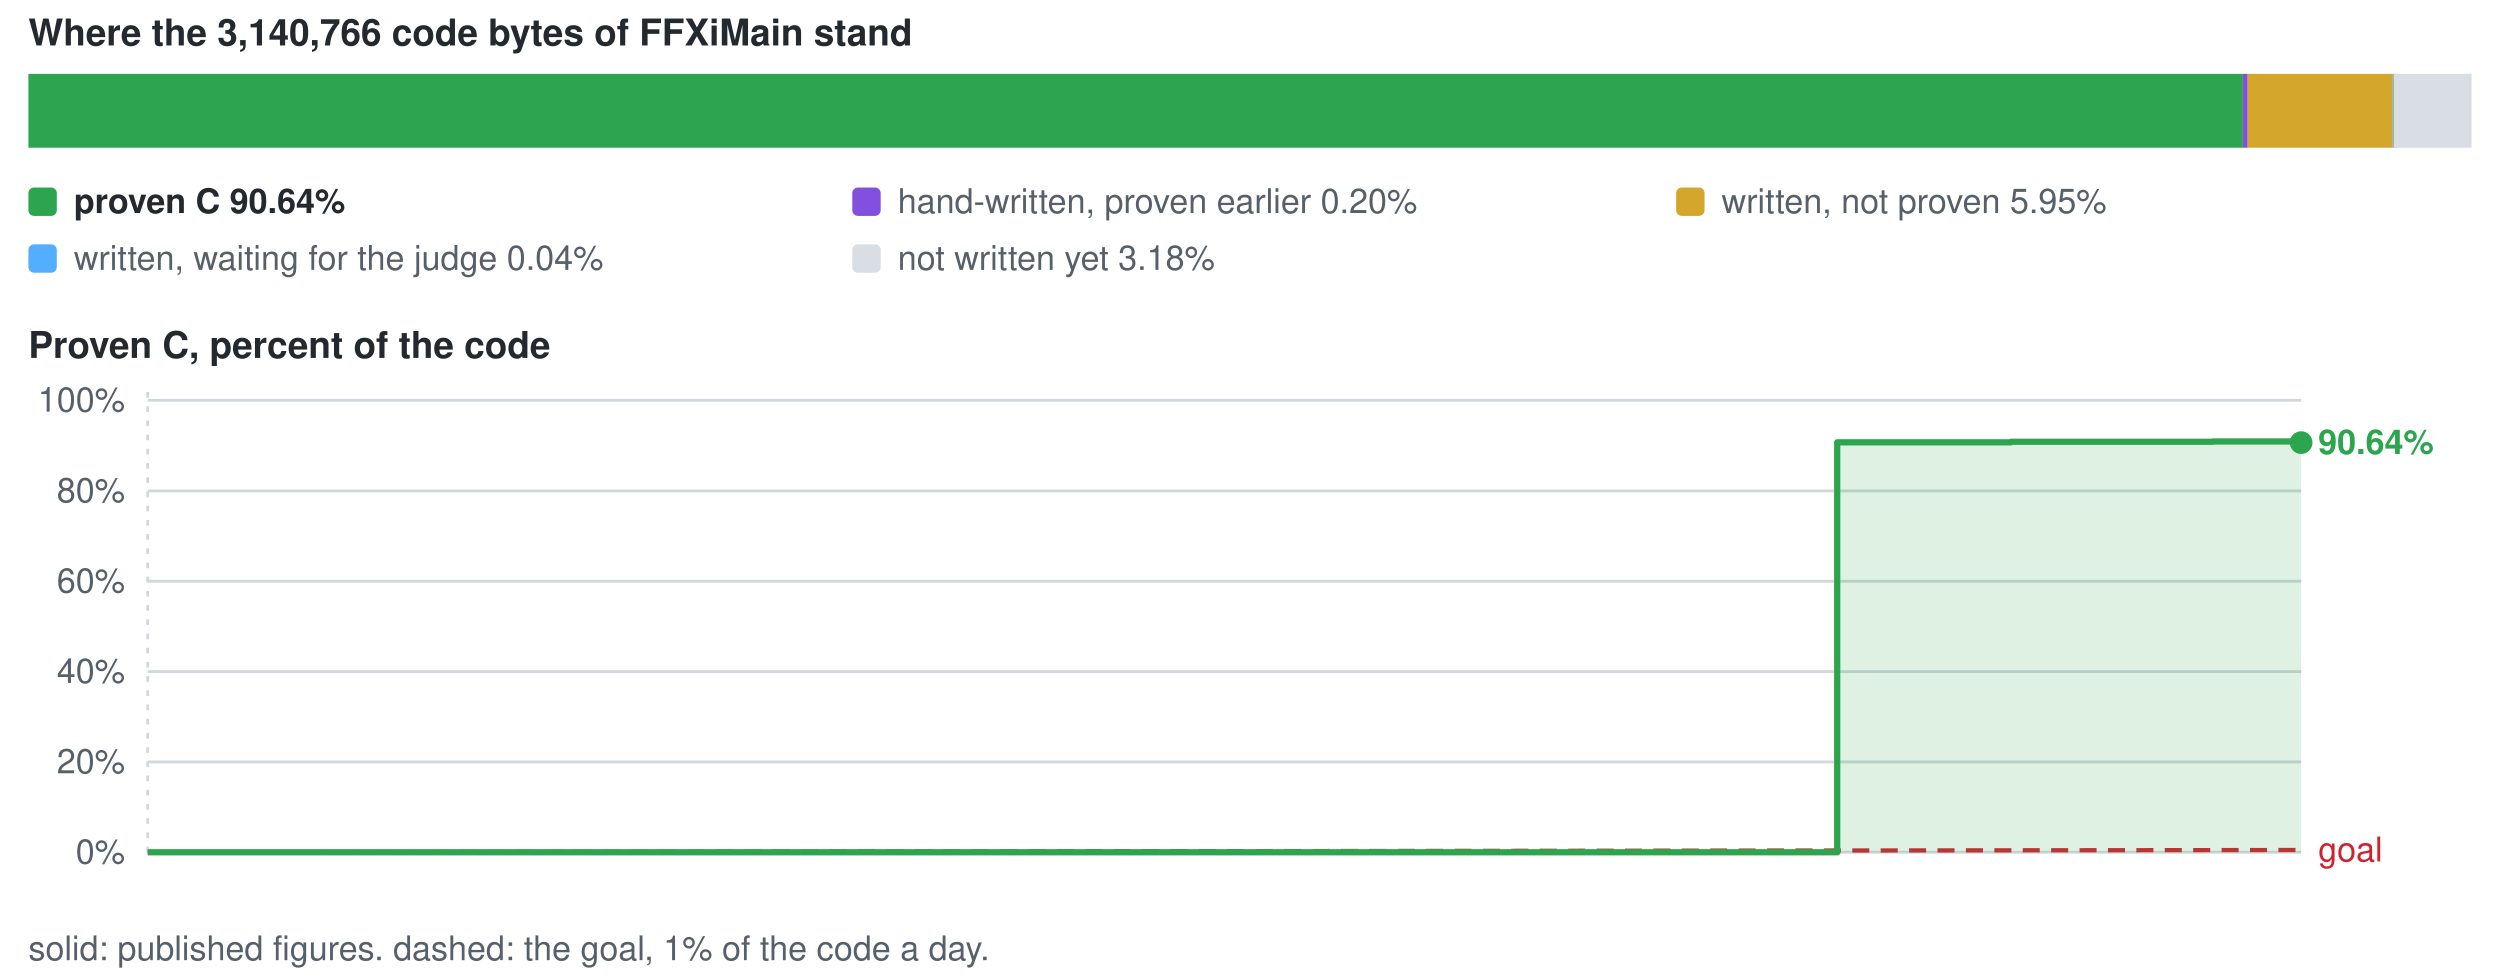
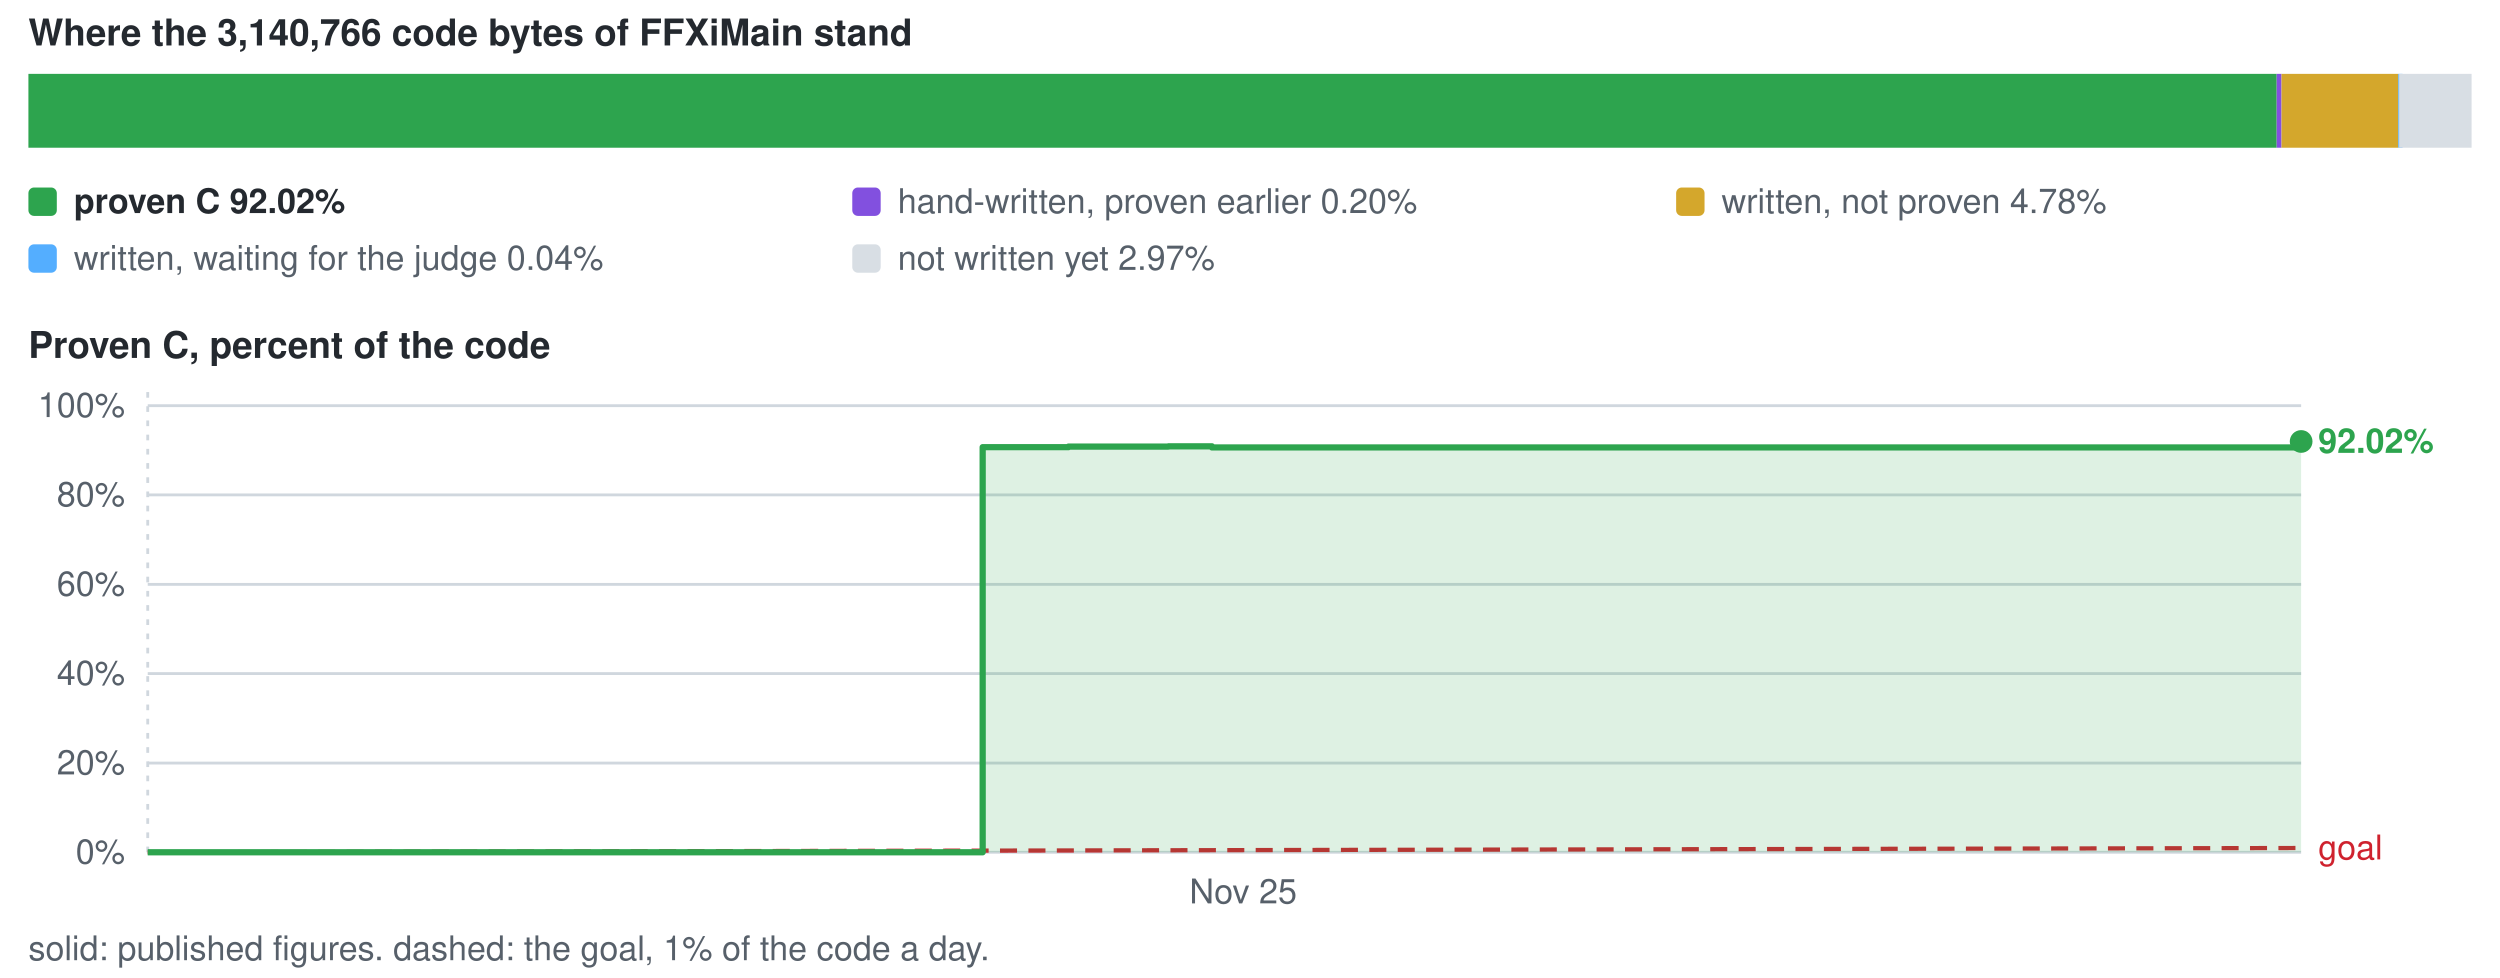
<svg xmlns="http://www.w3.org/2000/svg" viewBox="0 0 880 344" width="880" height="344" role="img" aria-label="conversion progress">
  <style>text{font-family:-apple-system,BlinkMacSystemFont,'Segoe UI',Helvetica,Arial,sans-serif;font-size:12px;fill:#57606a}.s{fill:#24292f;font-weight:600}.b{font-size:13px}</style>
  <text x="10" y="16" class="s b">Where the 3,140,766 code bytes of FFXiMain stand</text>
-   <rect x="10.0" y="26" width="779.5" height="26" fill="#2da44e" />
-   <rect x="789.5" y="26" width="1.7" height="26" fill="#8250df" />
-   <rect x="791.2" y="26" width="51.1" height="26" fill="#d4a72c" />
-   <rect x="842.4" y="26" width="1.5" height="26" fill="#54aeff" />
-   <rect x="842.7" y="26" width="27.3" height="26" fill="#d8dee4" />
+   <rect x="10.0" y="26" width="791.4" height="26" fill="#2da44e" />
+   <rect x="801.4" y="26" width="1.7" height="26" fill="#8250df" />
+   <rect x="803.1" y="26" width="41.1" height="26" fill="#d4a72c" />
+   <rect x="844.2" y="26" width="1.5" height="26" fill="#54aeff" />
+   <rect x="844.5" y="26" width="25.5" height="26" fill="#d8dee4" />
  <rect x="10" y="66" width="10" height="10" rx="2" fill="#2da44e" />
-   <text x="26" y="75" class="s">proven C 90.64%</text>
+   <text x="26" y="75" class="s">proven C 92.02%</text>
  <rect x="300" y="66" width="10" height="10" rx="2" fill="#8250df" />
  <text x="316" y="75">hand-written, proven earlier 0.20%</text>
  <rect x="590" y="66" width="10" height="10" rx="2" fill="#d4a72c" />
-   <text x="606" y="75">written, not proven 5.95%</text>
+   <text x="606" y="75">written, not proven 4.78%</text>
  <rect x="10" y="86" width="10" height="10" rx="2" fill="#54aeff" />
  <text x="26" y="95">written, waiting for the judge 0.04%</text>
  <rect x="300" y="86" width="10" height="10" rx="2" fill="#d8dee4" />
-   <text x="316" y="95">not written yet 3.18%</text>
+   <text x="316" y="95">not written yet 2.97%</text>
  <text x="10" y="126" class="s b">Proven C, percent of the code</text>
  <line x1="52" y1="300.0" x2="810" y2="300.0" stroke="#d0d7de" stroke-width="1" />
  <text x="44" y="304.0" text-anchor="end">0%</text>
-   <line x1="52" y1="268.2" x2="810" y2="268.2" stroke="#d0d7de" stroke-width="1" />
-   <text x="44" y="272.2" text-anchor="end">20%</text>
-   <line x1="52" y1="236.4" x2="810" y2="236.4" stroke="#d0d7de" stroke-width="1" />
-   <text x="44" y="240.4" text-anchor="end">40%</text>
-   <line x1="52" y1="204.6" x2="810" y2="204.6" stroke="#d0d7de" stroke-width="1" />
-   <text x="44" y="208.6" text-anchor="end">60%</text>
-   <line x1="52" y1="172.8" x2="810" y2="172.8" stroke="#d0d7de" stroke-width="1" />
-   <text x="44" y="176.8" text-anchor="end">80%</text>
-   <line x1="52" y1="140.9" x2="810" y2="140.9" stroke="#d0d7de" stroke-width="1" />
-   <text x="44" y="144.9" text-anchor="end">100%</text>
+   <line x1="52" y1="268.6" x2="810" y2="268.6" stroke="#d0d7de" stroke-width="1" />
+   <text x="44" y="272.6" text-anchor="end">20%</text>
+   <line x1="52" y1="237.1" x2="810" y2="237.1" stroke="#d0d7de" stroke-width="1" />
+   <text x="44" y="241.1" text-anchor="end">40%</text>
+   <line x1="52" y1="205.7" x2="810" y2="205.7" stroke="#d0d7de" stroke-width="1" />
+   <text x="44" y="209.7" text-anchor="end">60%</text>
+   <line x1="52" y1="174.2" x2="810" y2="174.2" stroke="#d0d7de" stroke-width="1" />
+   <text x="44" y="178.2" text-anchor="end">80%</text>
+   <line x1="52" y1="142.8" x2="810" y2="142.8" stroke="#d0d7de" stroke-width="1" />
+   <text x="44" y="146.8" text-anchor="end">100%</text>
  <line x1="52.0" y1="138" x2="52.0" y2="300" stroke="#d0d7de" stroke-width="1" stroke-dasharray="2 3" />
-   <line x1="52.0" y1="300.0" x2="810.0" y2="299.2" stroke="#cf222e" stroke-width="1.5" stroke-dasharray="6 4" />
-   <text x="816.0" y="303.2" style="fill:#cf222e">goal</text>
-   <path d="M52.0 300.0 H646.7 V155.7 H707.8 V155.5 H734.2 V155.5 H746.7 V155.5 H779.0 V155.4 H797.2 V155.4 H810.0 V155.8 V300.0 H52.0 Z" fill="#2da44e" fill-opacity="0.16" />
-   <path d="M52.0 300.0 H646.7 V155.7 H707.8 V155.5 H734.2 V155.5 H746.7 V155.5 H779.0 V155.4 H797.2 V155.4 H810.0 V155.8" fill="none" stroke="#2da44e" stroke-width="2.2" stroke-linejoin="round" />
-   <circle cx="810.0" cy="155.8" r="4" fill="#2da44e" />
-   <text x="816.0" y="159.8" class="s" style="fill:#2da44e">90.64%</text>
+   <text x="437.6" y="318" text-anchor="middle">Nov 25</text>
+   <line x1="52.0" y1="300.0" x2="810.0" y2="298.5" stroke="#cf222e" stroke-width="1.5" stroke-dasharray="6 4" />
+   <text x="816.0" y="302.5" style="fill:#cf222e">goal</text>
+   <path d="M52.0 300.0 H345.9 V157.4 H376.1 V157.2 H389.1 V157.2 H395.3 V157.2 H411.3 V157.1 H420.3 V157.1 H426.6 V157.5 H810.0 V155.4 V300.0 H52.0 Z" fill="#2da44e" fill-opacity="0.16" />
+   <path d="M52.0 300.0 H345.9 V157.4 H376.1 V157.2 H389.1 V157.2 H395.3 V157.2 H411.3 V157.1 H420.3 V157.1 H426.6 V157.5 H810.0 V155.4" fill="none" stroke="#2da44e" stroke-width="2.2" stroke-linejoin="round" />
+   <circle cx="810.0" cy="155.4" r="4" fill="#2da44e" />
+   <text x="816.0" y="159.4" class="s" style="fill:#2da44e">92.02%</text>
  <text x="10" y="338">solid: published figures. dashed: the goal, 1% of the code a day.</text>
</svg>
